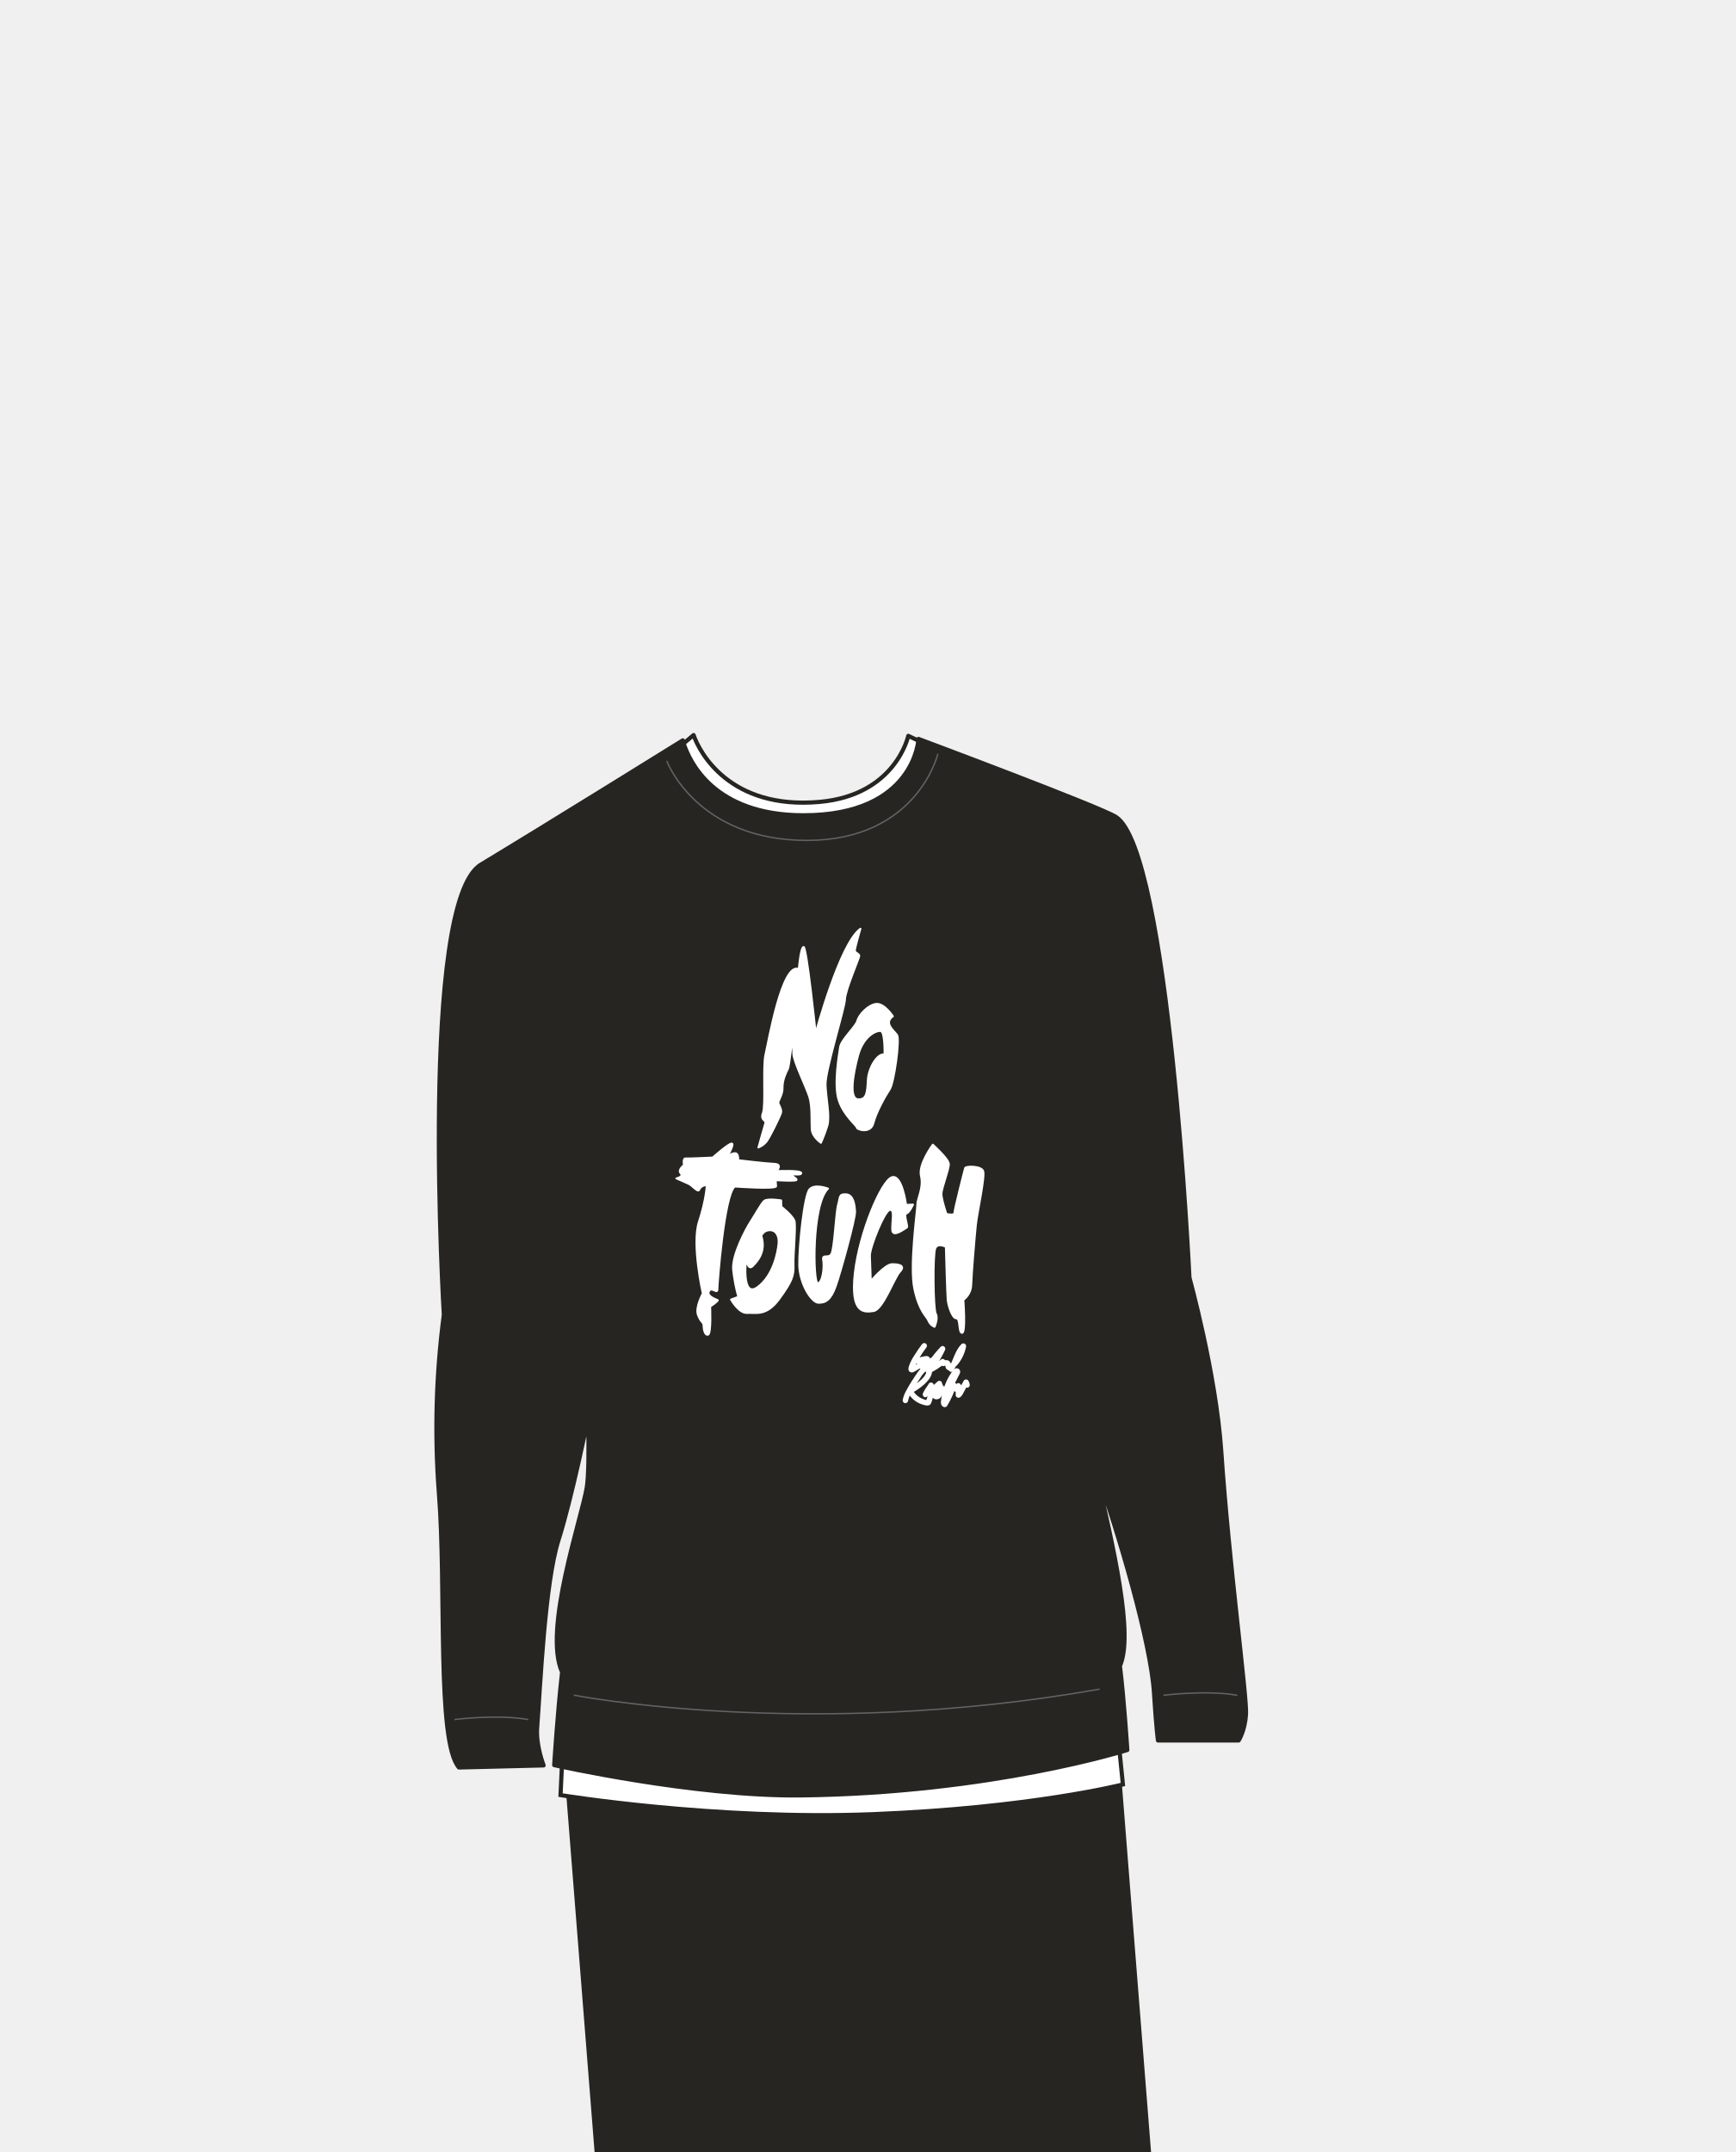
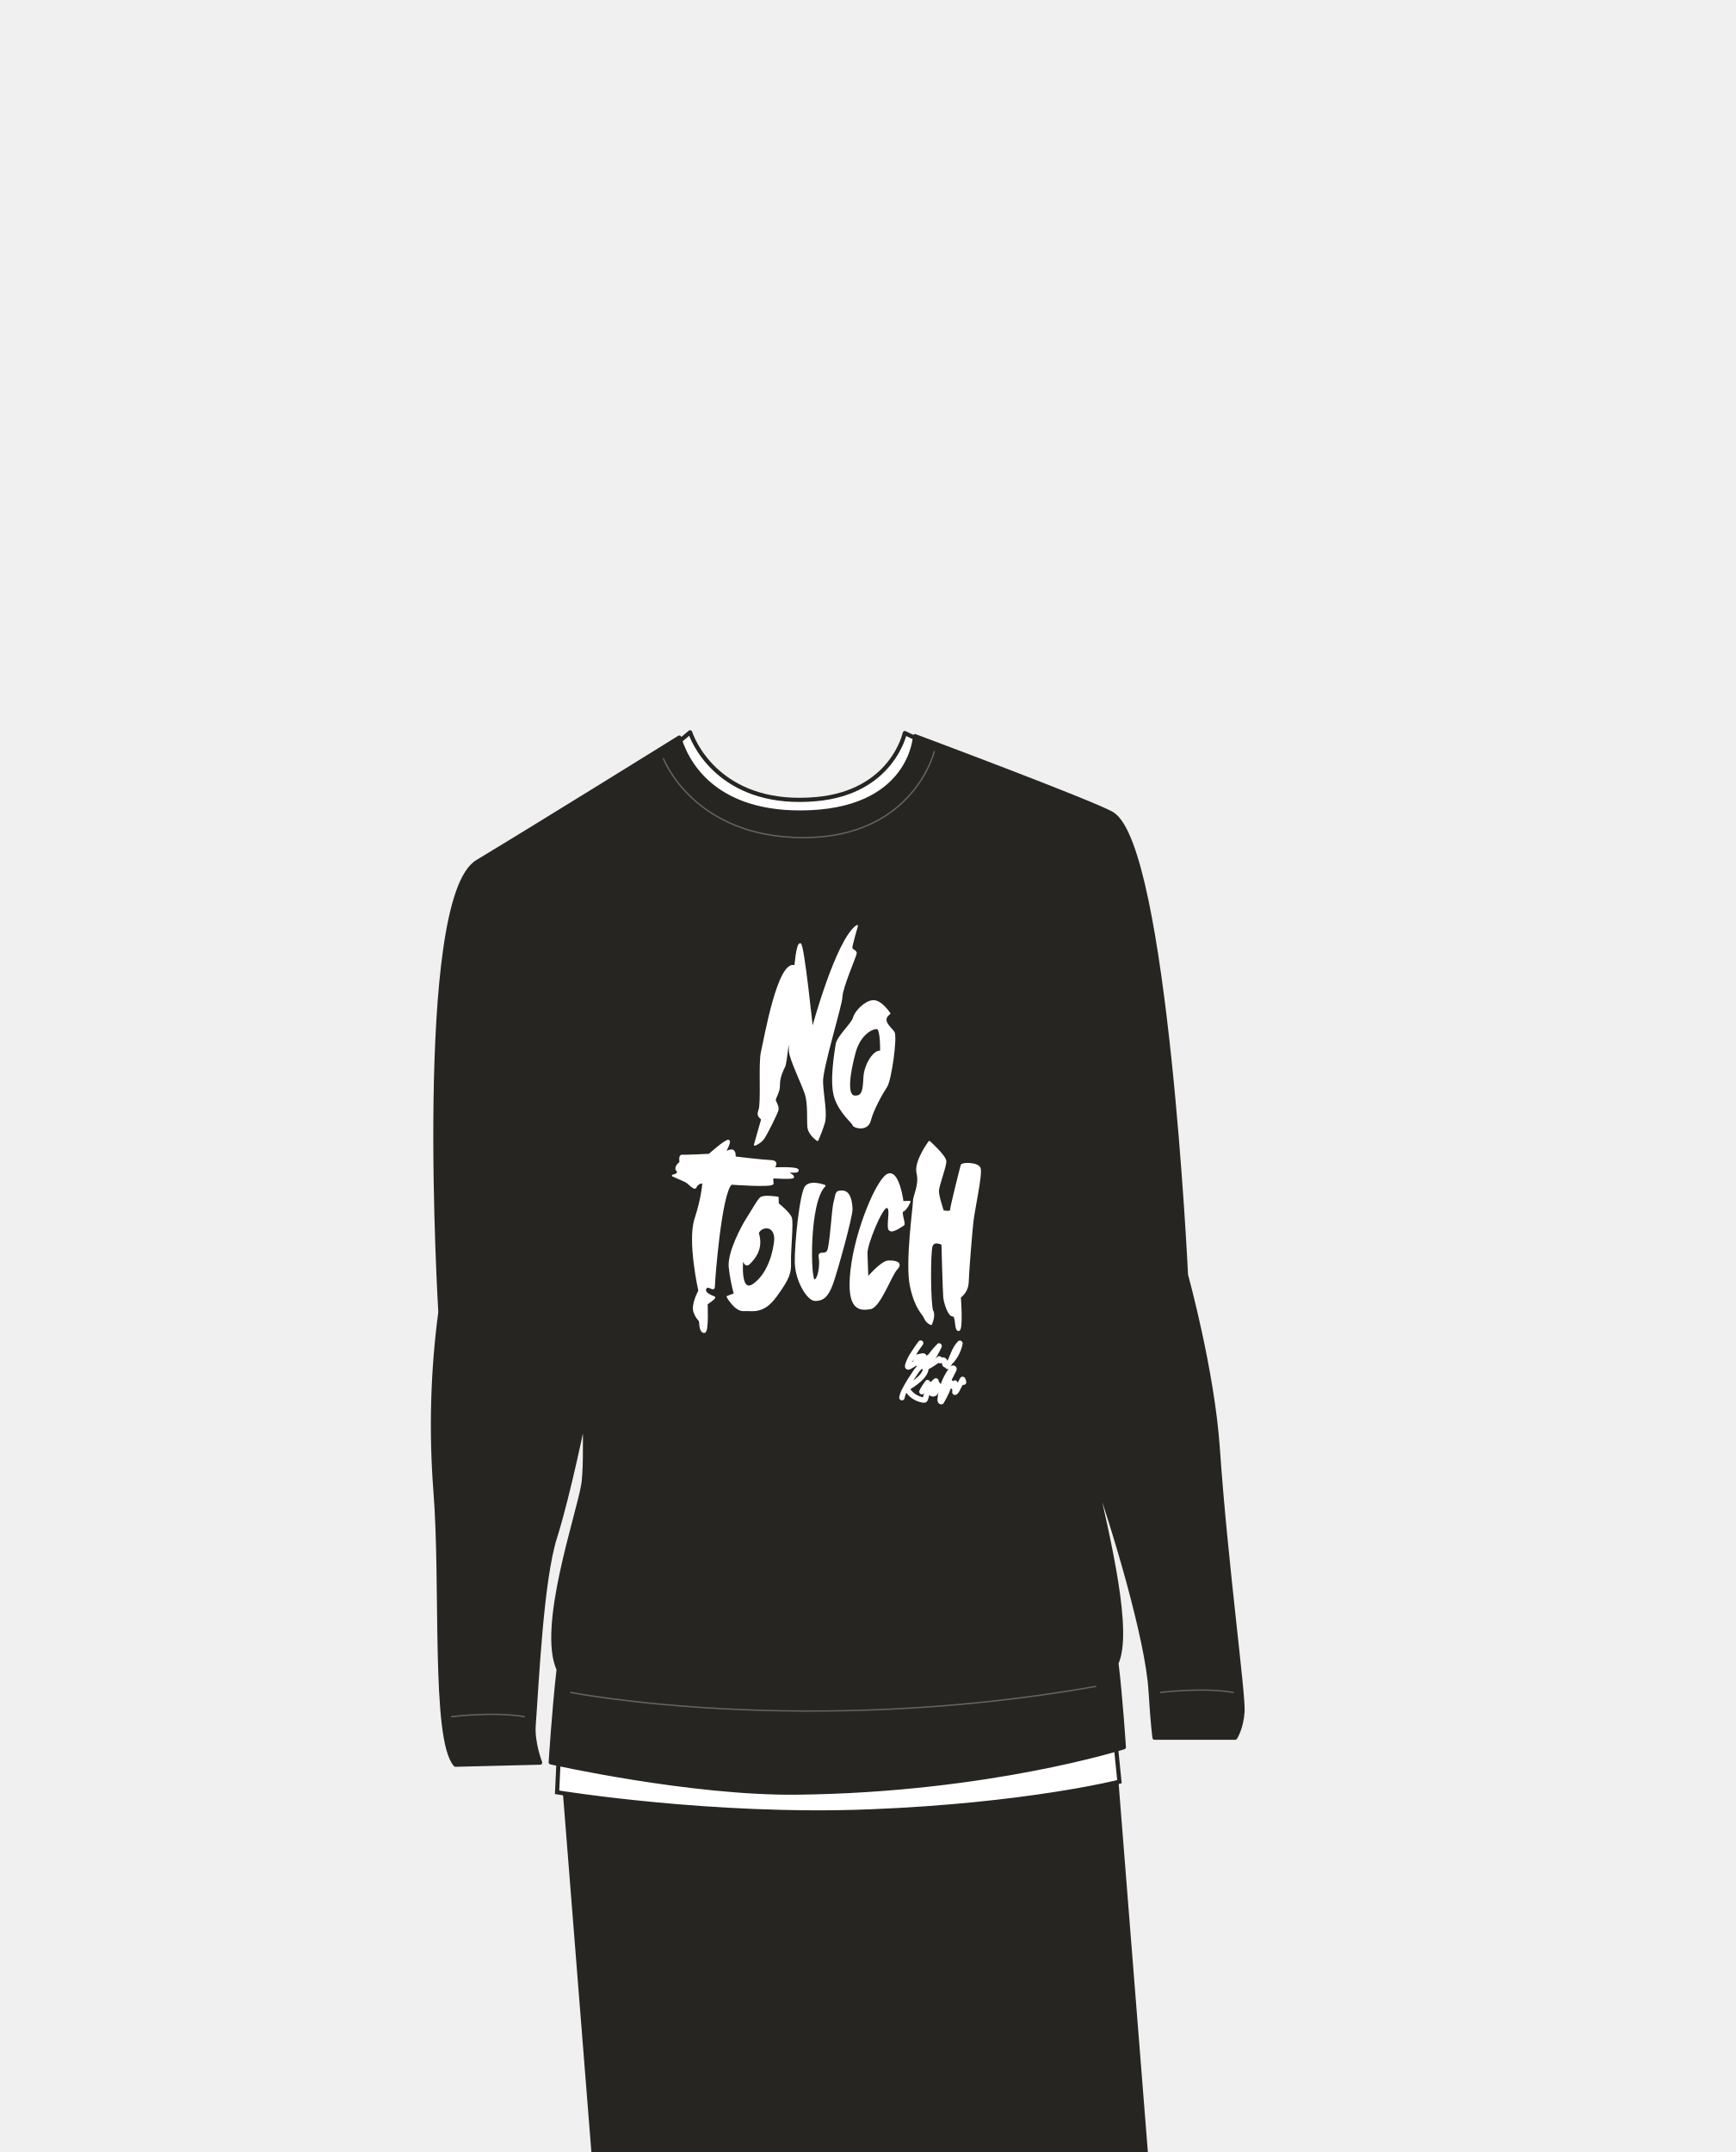
<svg xmlns="http://www.w3.org/2000/svg" width="1250" height="1550" viewBox="0 0 1250 1550">
-   <path d="M406.93,1261.19s61.78,24.3,203.69,19.8,192.84-36.19,192.84-36.19l24.8,312.66c-209.14,38.46-397.55,3.91-397.55,3.91Z" fill="#262521" stroke="#262521" stroke-linecap="round" stroke-linejoin="round" stroke-width="3" />
-   <path d="M804,1236.76l4.89,48.52s-66.3,16.92-180.1,21.41-225-13.77-225-13.77l1.64-34.94Z" fill="#fff" stroke="#262521" stroke-linecap="round" stroke-miterlimit="10" stroke-width="3" />
-   <path d="M803.82,603.23C792.94,596.13,654.29,530,654.29,530s-9,42.68-63.91,47.58c-64.83,5.79-86.64-36-90.75-48.14l-87.92,73.81" fill="#fff" stroke="#262521" stroke-linecap="round" stroke-linejoin="round" stroke-width="3" />
-   <path d="M879.72,1045c-3.84-55.87-22.89-124.63-22.89-124.63s-14.58-307-52.88-331.94c-10.88-7.11-142.29-56.21-142.29-56.21s-2.49,55-82.85,55c-65.08,0-82.09-39.23-86.21-51.38a11.73,11.73,0,0,1-.75-2.59c-1,.64-100.94,62.69-145.44,89.5C301.68,649.69,319.74,947,319.74,947a619.73,619.73,0,0,0-3.6,128.12c5.52,68.42-1.88,179.2,14.45,197.93l61-1.5s-5.61-14.34-4.66-27c2.28-30.22,5.54-104.26,15.36-135.21S423.7,1021,423.7,1021c.49,23.68.3,42.22-1,50.32-3.6,21.92-31.66,102.79-17.78,133.07-3.34,29.29-5.7,66.94-5.7,66.94s101,22.75,178,21.82c137.52-1.66,234.85-32.7,234.85-32.7s-2.28-35.71-5.33-60.53c9.94-22.61-4.2-83.51-17.91-143,17.07,47.16,40.24,126.63,42.46,162.32,1.63,26.39,2.88,34.36,2.88,34.36h58.1s4.49-6.66,5.3-18.88S885.29,1126.26,879.72,1045Z" fill="#262521" stroke="#262521" stroke-linecap="round" stroke-linejoin="round" stroke-width="3" />
-   <path d="M838.52,1221s30.63-3.83,52.37,0" fill="none" stroke="#636363" stroke-linecap="round" stroke-linejoin="round" />
-   <path d="M327.75,1238.47s30.64-3.84,52.37,0" fill="none" stroke="#636363" stroke-linecap="round" stroke-linejoin="round" />
-   <path d="M413.67,1221s168.07,32.86,378.14-4.33" fill="none" stroke="#636363" stroke-linecap="round" stroke-linejoin="round" />
-   <path d="M480.43,548.4s21.5,56.91,100.81,56.91,94.26-62,94.26-62" fill="none" stroke="#636363" stroke-linecap="round" stroke-linejoin="round" />
-   <path d="M575.39,698s1.23-15.7,3.49-16S587.59,744,587.59,744s17.45-65,32.26-75.11c0,0-4.06,14-4,15.79s3.35,2.16,3.16,3.93-10.24,25.11-10.28,31.17-14.38,51.51-14,61.6,3.31,22.87,1.27,29.5a111.71,111.71,0,0,1-4.63,12.28s-6.2-4.07-6.64-9.61.43-16.69-1.83-23.68S571.64,764.5,571.44,759L571,745.08s-2.25,22.55-3.43,24.86-4,8-3.82,13.52-3.72,9.47-2.89,11.47,2.43,4.46,1.75,6.75-8.22,18-10.64,20.83a14.55,14.55,0,0,1-5.68,4s4.27-15.3,5-17.59-3.85-1.89-1.76-7.27-.17-33.83,1.82-42S563.33,692.31,575.39,698Z" fill="#fff" stroke="#fff" stroke-linecap="round" stroke-linejoin="round" stroke-width="1.31" />
-   <path d="M646.24,745.5c-2.14-3.21-9.89-8.49-3-13.53,0,0-6.13-9.39-11.92-8.93s-12.61,7.76-13.73,12.09-11.65,13.53-12.47,19.12-4.62,26.93-1,38.17,13,18.23,13.06,19.75,10,4.7,12-3.2,8.66-19.74,11.78-24.4S648.37,748.71,646.24,745.5Zm-9.12,14c-4.84-1.34-11.54,9.5-12,18.35s-.78,14.42-7.12,13.88-3.63-17.55.17-31.57,13.27-18.14,16.32-17.49S637.12,759.45,637.12,759.45Z" fill="#fff" stroke="#fff" stroke-linecap="round" stroke-linejoin="round" stroke-width="1.31" />
-   <path d="M513.42,833.69s-17.65.86-19.67.68-1.1,4.84-1.1,4.84-4.68,3.44-2.32,5.89-3.16,3.64-3.16,3.64,6.41,2.81,9,4,6.53,6.34,7.47,4.29a5.23,5.23,0,0,1,5.45-3.22s-.41,10.12-5.66,26.21,2.8,51.67,2.8,51.67-5.47,9.79-3.52,15.28,4,5.16,4.06,7.69.76,7.29,3.26,6.7,1.57-20.26,1.57-20.26,6.42-4.26,5.39-4.73-8.17-2.75-6.28-6.35,6.11,2.57,6.12-1.47,4.86-68.1,12.49-73.92c0,0,30.13,2.24,29.79-.28a19.61,19.61,0,0,1-.15-4.28s14.93,1,14.89-.27-1.82-1.45-3.14-3.17,6.58.53,6.51-1.74-17.73-1.41-17.73-1.41,4.63-5-1.7-5.24-26-2.64-26-2.64.46-4.81-2.07-5-5.66,2.22-5.66,2.22,5.18-8.77,3.14-9.2S513.42,833.69,513.42,833.69Z" fill="#fff" stroke="#fff" stroke-linecap="round" stroke-linejoin="round" stroke-width="1.31" />
-   <path d="M572.33,879.38c-1.14-3.75-9.45-10.28-9.45-10.28l-.15-4.54s-10.16-1.67-12.36.43-6.24,9.56-9.6,14.73-13.8,24.47-12.67,35a121.78,121.78,0,0,0,3.7,19.32L526.56,936s5.65,10.16,11.7,9.7,13.73,2.8,23.14-10.15,10.53-16.78,10.26-24.6S573.47,883.13,572.33,879.38Zm-11.55,16.56c-.56,5.58-3.51,22.6-15.09,31.08s-8.27-20-8.27-20,1.31,8.43,4.72,5,10-10.44,6.31-21.93a6.66,6.66,0,0,1,6.18-4C559.18,886.15,561.35,890.37,560.78,895.94Z" fill="#fff" stroke="#fff" stroke-linecap="round" stroke-linejoin="round" stroke-width="1.31" />
-   <path d="M596.52,856.07s-9.47-3.71-13.36.46-7.67,41.18-7.46,54.56,8.77,27.22,13.95,27.29,8.89-2.21,12.34-11.86,14.23-48.66,14-53.7-1.18-12.34-6.49-12.66-4.23,1.92-5.81,7.53-2.68,31.79-4.83,35.46-6.83-.46-5.9,4.56-.45,16.18-3.85,16.55S584.56,867.85,596.52,856.07Z" fill="#fff" stroke="#fff" stroke-linecap="round" stroke-linejoin="round" stroke-width="1.31" />
-   <path d="M652.74,867.76l5-.18s-2.58,5.9-4.83,6.49,1.59,9.54.35,10.09-10.09,7.67-10.54,1.88,2.08-14.72-1.61-14.6-14.63,26.95-14.42,33.17l.63,18.07s10-12,15.14-12.14,10,1,5.84,5.4-12.19,27.4-19,28.39-16.85,2.18-13.57-27.27,19.16-66.62,26.65-69.15S652.74,867.76,652.74,867.76Z" fill="#fff" stroke="#fff" stroke-linecap="round" stroke-linejoin="round" stroke-width="1.31" />
-   <path d="M681.76,874.33s-3.66-10.76-3.54-14.66,5.46-17.48,5.32-21.26-11.59-14-11.59-14S661.33,838.6,663.39,847s-2.71,16.67-2.59,20.2-5.78,44.39-2.17,61.19,9,19.64,10.13,22.88a7.91,7.91,0,0,0,4.46,4.43s2.81-6.2.93-9.41-2.25-43.11-.37-47.22,7.54-1,7.54-1,.94,34.56,1.32,38.34,3.24,13.27,6.27,13.16,1.37,10.56,4.15,10.47.94-23.77.94-23.77a14,14,0,0,0,5.68-11.06c.24-7.59,2.37-33.67,3.32-42.79s6.86-35.35,5.21-39.08-12.5-3.6-13-2.07-7.79,30.32-7.72,32.34S681.76,874.33,681.76,874.33Z" fill="#fff" stroke="#fff" stroke-linecap="round" stroke-linejoin="round" stroke-width="1.31" />
-   <path d="M664.08,968.3c-1.9,2.53-3.7,5.14-5.36,7.84a32.21,32.21,0,0,0-4.09,8.27c-.38,1.41-.49,3,1,3.81s2.86-.16,4-.82a74.18,74.18,0,0,0,8-5.22,2,2,0,0,0-.47-3.58,14.35,14.35,0,0,0-8.58-.14c-2.44.71-1.42,4.32,1,3.78l4.31-.94,1.92-.41c.42-.09,1.18-.39,1.5-.26l-.87-.5.19.18-.31-2.38q-1.83,2.91-3.77,5.73c-1.23,1.8,1.09,3.4,2.69,2.69,3.86-1.71,6.61-5.15,10.48-6.86l-2.69-2.68q-1.26,2.9-2.74,5.69c-1,1.86,1.65,4.21,3.08,2.37a71.06,71.06,0,0,0,7.36-12.44c1-1.92-1.46-4.07-3.08-2.38a79,79,0,0,0-7,8.38c-1.84,2.55-5,6.05-3.88,9.44a2,2,0,0,0,2.88,1.17,46,46,0,0,0,10.79-7l-3.28-.87.5,1.38a2,2,0,0,0,2.88,1.18c.21-.09.56-.11.71-.24a.2.2,0,0,1,.17,0q.35.09-.36-.36c-.2.08.09,1.67.11,1.74a2.84,2.84,0,0,0,2.7,2.16c1.27,0,2.38-.95,3.34-1.7a18.9,18.9,0,0,0,2.56-2.42A29.23,29.23,0,0,0,695.91,970a2,2,0,0,0-3.29-1.91c-4.71,4.76-5.86,11.49-9.13,17.12-1.28,2.19,2.12,4.17,3.39,2,3.06-5.27,4.12-11.88,8.52-16.33l-3.28-1.91a29.61,29.61,0,0,1-3,8.25,18.76,18.76,0,0,1-2.42,3.38,15.6,15.6,0,0,1-1.61,1.54c-.2.17-.42.33-.63.49l-.47.32c-.44.21-.42.27.06.17l.87.5c.12.44.16.42.13-.06l0-.38a4.39,4.39,0,0,0-.18-1.25,3.24,3.24,0,0,0-1.53-1.84c-1.57-.87-3.19-.36-4.72.3l2.88,1.18-.5-1.38a2,2,0,0,0-3.28-.87,41.82,41.82,0,0,1-10,6.36l2.88,1.17c-.37-1.16.84-2.5,1.44-3.42.82-1.26,1.69-2.5,2.59-3.72a70.72,70.72,0,0,1,5.85-6.85l-3.08-2.38a67.5,67.5,0,0,1-6.74,11.65l3.08,2.38q1.49-2.79,2.75-5.69a2,2,0,0,0-2.69-2.69c-3.87,1.71-6.62,5.15-10.49,6.86l2.69,2.68q1.93-2.82,3.77-5.72a2,2,0,0,0-.31-2.38c-1.38-1.39-3.2-.75-4.87-.39l-6,1.31,1,3.78a10.58,10.58,0,0,1,6.49.14l-.47-3.59Q663.4,980.5,661,982c-.77.48-1.55,1-2.34,1.41l-1.19.68-.6.33c-.44.26-.53.3-.28.11l1.39.57-.21-.16.51.86c0,.13.19-.5.21-.58.1-.36.22-.71.35-1a17.07,17.07,0,0,1,.9-1.94c.74-1.41,1.56-2.79,2.4-4.14,1.65-2.7,3.45-5.31,5.35-7.83a2,2,0,0,0-.7-2.69,2,2,0,0,0-2.69.7Z" fill="#fff" />
-   <path d="M654.1,1009.12a18.29,18.29,0,0,1,2.22-5.8c1-1.88,2-3.71,3.15-5.51s2.27-3.57,3.47-5.32a19.13,19.13,0,0,1,3.32-4.31,2.94,2.94,0,0,1,.86-.53c.84-.29.26.05.3-.3a5.32,5.32,0,0,1-.36,1.83,15.19,15.19,0,0,1-3.29,4.39,45,45,0,0,1-9.18,6.54,2,2,0,0,0-.71,2.69,17.89,17.89,0,0,0,10.26,8.71c1.81.6,5.19,1.68,6.39-.44a21.15,21.15,0,0,0,1.33-4l1.33-4.25c.76-2.41-3-3.45-3.78-1l-1.27,4-.56,1.79a13,13,0,0,1-.57,1.69l1.17-.9c-.69.26-2.28-.4-3-.64a13.34,13.34,0,0,1-3.25-1.62,13.75,13.75,0,0,1-4.66-5.29l-.7,2.69a53.44,53.44,0,0,0,9.25-6.46c2.52-2.32,5.62-5.77,5.56-9.43a3.81,3.81,0,0,0-3.08-3.92,6.13,6.13,0,0,0-5.09,2,28,28,0,0,0-3.41,4.48c-1.2,1.75-2.37,3.51-3.48,5.31s-2.34,3.89-3.39,5.9a21.77,21.77,0,0,0-2.62,6.74,2,2,0,0,0,1.37,2.42,2,2,0,0,0,2.42-1.38Z" fill="#fff" />
-   <path d="M668.75,997.22a36.29,36.29,0,0,0-3.87,6.19c-.82,1.68.91,3.76,2.69,2.68a58.86,58.86,0,0,0,10.59-8.19l-3.08-2.38a69.29,69.29,0,0,0-3.54,6.71c-.79,1.94-.5,4.36,1.57,5.37a4,4,0,0,0,5.12-2.05c1-2.13,1-4.92,1-7.24l-3.86.52a7.61,7.61,0,0,0,1.58,2.58,17.73,17.73,0,0,0,2.43,1.71l-.71-.71c0,.05-.2,1.18-.2,1.55a3,3,0,0,0,1.38,2.44,2,2,0,0,0,2.68-.7c2.05-3.46,4-7,5.88-10.53.92-1.75,1.83-3.5,2.68-5.27a3.43,3.43,0,0,0,.45-2.76,2.56,2.56,0,0,0-1.88-1.58c-2-.44-3.2,1.47-4.18,2.89a41.8,41.8,0,0,0-2.86,4.77,45.54,45.54,0,0,0-3.81,10.3,43.88,43.88,0,0,0-1,6c-.17,1.92.64,3.91,2.81,4a2,2,0,0,0,1.7-1,68.22,68.22,0,0,0,6.52-14.44l-3.59.47,2.1,3.13a2,2,0,0,0,3.39,0l1.35-2.52-3.66-1c.07,2.21.07,4.43,0,6.65a2,2,0,0,0,2.95,1.69c1.64-.95,2.34-2.76,3.19-4.36l3-5.66H694.2a3.85,3.85,0,0,1,.54,1.61,2,2,0,0,0,2.42,1.37,2,2,0,0,0,1.37-2.41,6.66,6.66,0,0,0-.94-2.55,2,2,0,0,0-3.39,0l-2.54,4.82-1.21,2.3c-.27.51-.5,1.19-1,1.49l2.95,1.7q.14-3.33,0-6.65c-.07-1.87-2.71-2.79-3.66-1l-1.35,2.53h3.39l-2.1-3.13a2,2,0,0,0-3.59.47,63.88,63.88,0,0,1-6.12,13.5l1.69-1h-.24l1,.27c.55.25.28.68.37-.32,0-.43.08-.85.14-1.28.13-1,.31-1.91.51-2.86a42.7,42.7,0,0,1,1.72-6,39.53,39.53,0,0,1,2.48-5.37c.48-.88,1-1.74,1.54-2.57.26-.41,1.15-2.1,1.5-2.15h-1l-.71-.7.12.23-.27-1a9.29,9.29,0,0,1-.92,1.71l-1.08,2.11q-1,2-2.09,4-2.19,4.06-4.55,8l2.69-.71-.19-.14.71.71c.24.34-.07.58.06.12a6.68,6.68,0,0,0,.15-1.08,3.51,3.51,0,0,0-.36-2c-.72-1.31-2.46-1.39-3-2.84-.78-1.94-3.86-1.86-3.86.52a28.26,28.26,0,0,1-.25,4.11c-.07.46-.31.93-.36,1.37,0-.07-.12.27-.13.19s.29.36.43.31.42-1.16.49-1.29c.3-.57.61-1.13.91-1.69l2.05-3.81a2,2,0,0,0-3.08-2.38,54.14,54.14,0,0,1-9.8,7.58l2.69,2.69a36,36,0,0,1,3.86-6.19,2,2,0,1,0-3.39-2Z" fill="#fff" />
+   <path d="M404.43,1259.19s61.78,24.3,203.69,19.8S801,1242.8,801,1242.8l24.8,312.66c-209.14,38.46-397.55,3.91-397.55,3.91Z" fill="#262521" stroke="#262521" stroke-linecap="round" stroke-linejoin="round" stroke-width="3" />
+   <path d="M801.51,1234.76l4.89,48.52s-66.3,16.92-180.1,21.41-225-13.77-225-13.77l1.64-34.94Z" fill="#fff" stroke="#262521" stroke-linecap="round" stroke-miterlimit="10" stroke-width="3" />
+   <path d="M801.32,601.23C790.44,594.13,651.79,528,651.79,528s-9,42.68-63.91,47.58c-64.83,5.79-86.64-36-90.75-48.14l-87.92,73.81" fill="#fff" stroke="#262521" stroke-linecap="round" stroke-linejoin="round" stroke-width="3" />
+   <path d="M877.22,1043c-3.84-55.87-22.89-124.63-22.89-124.63s-14.58-307-52.88-331.94c-10.88-7.11-142.29-56.21-142.29-56.21s-2.49,55-82.85,55c-65.08,0-82.09-39.23-86.21-51.38a11.73,11.73,0,0,1-.75-2.59c-1,.64-100.94,62.69-145.44,89.5C299.18,647.69,317.24,945,317.24,945a619.73,619.73,0,0,0-3.6,128.12c5.52,68.42-1.88,179.2,14.45,197.93l61-1.5s-5.61-14.34-4.66-27c2.28-30.22,5.54-104.26,15.36-135.21S421.2,1019,421.2,1019c.49,23.68.3,42.22-1,50.32-3.6,21.92-31.66,102.79-17.78,133.07-3.34,29.29-5.7,66.94-5.7,66.94s101,22.75,178,21.82c137.52-1.66,234.85-32.7,234.85-32.7s-2.28-35.71-5.33-60.53c9.94-22.61-4.2-83.51-17.91-143,17.07,47.16,40.24,126.63,42.46,162.32,1.63,26.39,2.88,34.36,2.88,34.36h58.1s4.49-6.66,5.3-18.88S882.79,1124.26,877.22,1043Z" fill="#262521" stroke="#262521" stroke-linecap="round" stroke-linejoin="round" stroke-width="3" />
+   <path d="M836,1219s30.63-3.83,52.37,0" fill="none" stroke="#636363" stroke-linecap="round" stroke-linejoin="round" />
+   <path d="M325.25,1236.47s30.64-3.84,52.37,0" fill="none" stroke="#636363" stroke-linecap="round" stroke-linejoin="round" />
+   <path d="M411.17,1219s168.07,32.86,378.14-4.33" fill="none" stroke="#636363" stroke-linecap="round" stroke-linejoin="round" />
+   <path d="M477.93,546.4s21.5,56.91,100.81,56.91,94.26-62,94.26-62" fill="none" stroke="#636363" stroke-linecap="round" stroke-linejoin="round" />
+   <path d="M572.89,696s1.23-15.7,3.49-16S585.09,742,585.09,742s17.45-65,32.26-75.11c0,0-4.06,14-4,15.79s3.35,2.16,3.16,3.93-10.24,25.11-10.28,31.17-14.38,51.51-14,61.6,3.31,22.87,1.27,29.5a111.71,111.71,0,0,1-4.63,12.28s-6.2-4.07-6.64-9.61.43-16.69-1.83-23.68S569.14,762.5,568.94,757l-.48-13.87s-2.25,22.55-3.43,24.86-4,8-3.82,13.52-3.72,9.47-2.89,11.47,2.43,4.46,1.75,6.75-8.22,18-10.64,20.83a14.55,14.55,0,0,1-5.68,4s4.27-15.3,5-17.59-3.85-1.89-1.76-7.27-.17-33.83,1.82-42S560.83,690.31,572.89,696Z" fill="#fff" stroke="#fff" stroke-linecap="round" stroke-linejoin="round" stroke-width="1.31" />
+   <path d="M643.74,743.5c-2.14-3.21-9.89-8.49-3-13.53,0,0-6.13-9.39-11.92-8.93s-12.61,7.76-13.73,12.09-11.65,13.53-12.47,19.12-4.62,26.93-1,38.17,13,18.23,13.06,19.75,10,4.7,12-3.2,8.66-19.74,11.78-24.4S645.87,746.71,643.74,743.5Zm-9.12,14c-4.84-1.34-11.54,9.5-12,18.35s-.78,14.42-7.12,13.88-3.63-17.55.17-31.57S629,740,632,740.62,634.62,757.45,634.62,757.45Z" fill="#fff" stroke="#fff" stroke-linecap="round" stroke-linejoin="round" stroke-width="1.31" />
+   <path d="M510.92,831.69s-17.65.86-19.67.68-1.1,4.84-1.1,4.84-4.68,3.44-2.32,5.89-3.16,3.64-3.16,3.64,6.41,2.81,9,4,6.53,6.34,7.47,4.29a5.23,5.23,0,0,1,5.45-3.22s-.41,10.12-5.66,26.21,2.8,51.67,2.8,51.67-5.47,9.79-3.52,15.28,4,5.16,4.06,7.69.76,7.29,3.26,6.7,1.57-20.26,1.57-20.26,6.42-4.26,5.39-4.73-8.17-2.75-6.28-6.35,6.11,2.57,6.12-1.47,4.86-68.1,12.49-73.92c0,0,30.13,2.24,29.79-.28a19.61,19.61,0,0,1-.15-4.28s14.93,1,14.89-.27-1.82-1.45-3.14-3.17,6.58.53,6.51-1.74S557,841.46,557,841.46s4.63-5-1.7-5.24-26-2.64-26-2.64.46-4.81-2.07-5-5.66,2.22-5.66,2.22,5.18-8.77,3.14-9.2S510.92,831.69,510.92,831.69Z" fill="#fff" stroke="#fff" stroke-linecap="round" stroke-linejoin="round" stroke-width="1.31" />
+   <path d="M569.83,877.38c-1.14-3.75-9.45-10.28-9.45-10.28l-.15-4.54s-10.16-1.67-12.36.43-6.24,9.56-9.6,14.73-13.8,24.47-12.67,35a121.78,121.78,0,0,0,3.7,19.32L524.06,934s5.65,10.16,11.7,9.7,13.73,2.8,23.14-10.15,10.53-16.78,10.26-24.6S571,881.13,569.83,877.38Zm-11.55,16.56c-.56,5.58-3.51,22.6-15.09,31.08s-8.27-20-8.27-20,1.31,8.43,4.72,5,10-10.44,6.31-21.93a6.66,6.66,0,0,1,6.18-4C556.68,884.15,558.85,888.37,558.28,893.94Z" fill="#fff" stroke="#fff" stroke-linecap="round" stroke-linejoin="round" stroke-width="1.31" />
+   <path d="M594,854.07s-9.47-3.71-13.36.46-7.67,41.18-7.46,54.56,8.77,27.22,13.95,27.29,8.89-2.21,12.34-11.86,14.23-48.66,14-53.7-1.18-12.34-6.49-12.66-4.23,1.92-5.81,7.53-2.68,31.79-4.83,35.46-6.83-.46-5.9,4.56-.45,16.18-3.85,16.55S582.06,865.85,594,854.07Z" fill="#fff" stroke="#fff" stroke-linecap="round" stroke-linejoin="round" stroke-width="1.31" />
+   <path d="M650.24,865.76l5-.18s-2.58,5.9-4.83,6.49,1.59,9.54.35,10.09-10.09,7.67-10.54,1.88,2.08-14.72-1.61-14.6S624,896.39,624.24,902.61l.63,18.07s10-12,15.14-12.14,10,1,5.84,5.4-12.19,27.4-19,28.39-16.85,2.18-13.57-27.27,19.16-66.62,26.65-69.15S650.24,865.76,650.24,865.76Z" fill="#fff" stroke="#fff" stroke-linecap="round" stroke-linejoin="round" stroke-width="1.31" />
+   <path d="M679.26,872.33s-3.66-10.76-3.54-14.66,5.46-17.48,5.32-21.26-11.59-14-11.59-14S658.83,836.6,660.89,845s-2.71,16.67-2.59,20.2-5.78,44.39-2.17,61.19,9,19.64,10.13,22.88a7.91,7.91,0,0,0,4.46,4.43s2.81-6.2.93-9.41-2.25-43.11-.37-47.22,7.54-1,7.54-1,.94,34.56,1.32,38.34,3.24,13.27,6.27,13.16,1.37,10.56,4.15,10.47.94-23.77.94-23.77a14,14,0,0,0,5.68-11.06c.24-7.59,2.37-33.67,3.32-42.79s6.86-35.35,5.21-39.08-12.5-3.6-13-2.07S685,869.61,685,871.63,679.26,872.33,679.26,872.33Z" fill="#fff" stroke="#fff" stroke-linecap="round" stroke-linejoin="round" stroke-width="1.31" />
+   <path d="M661.58,966.3c-1.9,2.53-3.7,5.14-5.36,7.84a32.21,32.21,0,0,0-4.09,8.27c-.38,1.41-.49,3,1,3.81s2.86-.16,4-.82a74.18,74.18,0,0,0,8-5.22,2,2,0,0,0-.47-3.58,14.35,14.35,0,0,0-8.58-.14c-2.44.71-1.42,4.32,1,3.78l4.31-.94,1.92-.41c.42-.09,1.18-.39,1.5-.26l-.87-.5.19.18-.31-2.38q-1.83,2.91-3.77,5.73c-1.23,1.8,1.09,3.4,2.69,2.69,3.86-1.71,6.61-5.15,10.48-6.86l-2.69-2.68q-1.26,2.9-2.74,5.69c-1,1.86,1.65,4.21,3.08,2.37a71.06,71.06,0,0,0,7.36-12.44c1-1.92-1.46-4.07-3.08-2.38a79,79,0,0,0-7,8.38c-1.84,2.55-5,6.05-3.88,9.44a2,2,0,0,0,2.88,1.17,46,46,0,0,0,10.79-7l-3.28-.87.5,1.38a2,2,0,0,0,2.88,1.18c.21-.09.56-.11.71-.24a.2.2,0,0,1,.17,0q.35.09-.36-.36c-.2.08.09,1.67.11,1.74a2.84,2.84,0,0,0,2.7,2.16c1.27,0,2.38-.95,3.34-1.7a18.9,18.9,0,0,0,2.56-2.42A29.23,29.23,0,0,0,693.41,968a2,2,0,0,0-3.29-1.91c-4.71,4.76-5.86,11.49-9.13,17.12-1.28,2.19,2.12,4.17,3.39,2,3.06-5.27,4.12-11.88,8.52-16.33l-3.28-1.91a29.61,29.61,0,0,1-3,8.25,18.76,18.76,0,0,1-2.42,3.38,15.6,15.6,0,0,1-1.61,1.54c-.2.17-.42.33-.63.49l-.47.32c-.44.21-.42.27.06.17l.87.5c.12.44.16.42.13-.06l0-.38a4.39,4.39,0,0,0-.18-1.25,3.24,3.24,0,0,0-1.53-1.84c-1.57-.87-3.19-.36-4.72.3l2.88,1.18-.5-1.38a2,2,0,0,0-3.28-.87,41.82,41.82,0,0,1-10,6.36l2.88,1.17c-.37-1.16.84-2.5,1.44-3.42.82-1.26,1.69-2.5,2.59-3.72a70.72,70.72,0,0,1,5.85-6.85l-3.08-2.38a67.5,67.5,0,0,1-6.74,11.65l3.08,2.38q1.49-2.79,2.75-5.69a2,2,0,0,0-2.69-2.69c-3.87,1.71-6.62,5.15-10.49,6.86l2.69,2.68q1.93-2.82,3.77-5.72a2,2,0,0,0-.31-2.38c-1.38-1.39-3.2-.75-4.87-.39l-6,1.31,1,3.78a10.58,10.58,0,0,1,6.49.14l-.47-3.59q-2.28,1.71-4.7,3.24c-.77.48-1.55,1-2.34,1.41l-1.19.68-.6.33c-.44.26-.53.3-.28.11l1.39.57-.21-.16.51.86c0,.13.19-.5.21-.58.1-.36.22-.71.35-1a17.07,17.07,0,0,1,.9-1.94c.74-1.41,1.56-2.79,2.4-4.14,1.65-2.7,3.45-5.31,5.35-7.83a2,2,0,0,0-.7-2.69,2,2,0,0,0-2.69.7Z" fill="#fff" />
+   <path d="M651.6,1007.12a18.29,18.29,0,0,1,2.22-5.8c1-1.88,2-3.71,3.15-5.51s2.27-3.57,3.47-5.32a19.13,19.13,0,0,1,3.32-4.31,2.94,2.94,0,0,1,.86-.53c.84-.29.26.05.3-.3a5.32,5.32,0,0,1-.36,1.83,15.19,15.19,0,0,1-3.29,4.39,45,45,0,0,1-9.18,6.54,2,2,0,0,0-.71,2.69,17.89,17.89,0,0,0,10.26,8.71c1.81.6,5.19,1.68,6.39-.44a21.15,21.15,0,0,0,1.33-4l1.33-4.25c.76-2.41-3-3.45-3.78-1l-1.27,4-.56,1.79a13,13,0,0,1-.57,1.69l1.17-.9c-.69.26-2.28-.4-3-.64a13.34,13.34,0,0,1-3.25-1.62,13.75,13.75,0,0,1-4.66-5.29l-.7,2.69a53.44,53.44,0,0,0,9.25-6.46c2.52-2.32,5.62-5.77,5.56-9.43a3.81,3.81,0,0,0-3.08-3.92,6.13,6.13,0,0,0-5.09,2,28,28,0,0,0-3.41,4.48c-1.2,1.75-2.37,3.51-3.48,5.31s-2.34,3.89-3.39,5.9a21.77,21.77,0,0,0-2.62,6.74,2,2,0,0,0,1.37,2.42,2,2,0,0,0,2.42-1.38Z" fill="#fff" />
+   <path d="M666.25,995.22a36.29,36.29,0,0,0-3.87,6.19c-.82,1.68.91,3.76,2.69,2.68a58.86,58.86,0,0,0,10.59-8.19l-3.08-2.38a69.29,69.29,0,0,0-3.54,6.71c-.79,1.94-.5,4.36,1.57,5.37a4,4,0,0,0,5.12-2.05c1-2.13,1-4.92,1-7.24l-3.86.52a7.61,7.61,0,0,0,1.58,2.58,17.73,17.73,0,0,0,2.43,1.71l-.71-.71c0,.05-.2,1.18-.2,1.55a3,3,0,0,0,1.38,2.44,2,2,0,0,0,2.68-.7c2.05-3.46,4-7,5.88-10.53.92-1.75,1.83-3.5,2.68-5.27a3.43,3.43,0,0,0,.45-2.76,2.56,2.56,0,0,0-1.88-1.58c-2-.44-3.2,1.47-4.18,2.89a41.8,41.8,0,0,0-2.86,4.77,45.54,45.54,0,0,0-3.81,10.3,43.88,43.88,0,0,0-1,6c-.17,1.92.64,3.91,2.81,4a2,2,0,0,0,1.7-1,68.22,68.22,0,0,0,6.52-14.44l-3.59.47,2.1,3.13a2,2,0,0,0,3.39,0l1.35-2.52-3.66-1c.07,2.21.07,4.43,0,6.65a2,2,0,0,0,2.95,1.69c1.64-.95,2.34-2.76,3.19-4.36l3-5.66H691.7a3.85,3.85,0,0,1,.54,1.61,2,2,0,0,0,2.42,1.37,2,2,0,0,0,1.37-2.41,6.66,6.66,0,0,0-.94-2.55,2,2,0,0,0-3.39,0l-2.54,4.82-1.21,2.3c-.27.51-.5,1.19-1,1.49l2.95,1.7q.14-3.33,0-6.65c-.07-1.87-2.71-2.79-3.66-1l-1.35,2.53h3.39l-2.1-3.13a2,2,0,0,0-3.59.47,63.88,63.88,0,0,1-6.12,13.5l1.69-1h-.24l1,.27c.55.25.28.68.37-.32,0-.43.08-.85.14-1.28.13-1,.31-1.91.51-2.86a42.7,42.7,0,0,1,1.72-6,39.53,39.53,0,0,1,2.48-5.37c.48-.88,1-1.74,1.54-2.57.26-.41,1.15-2.1,1.5-2.15h-1l-.71-.7.12.23-.27-1a9.29,9.29,0,0,1-.92,1.71l-1.08,2.11q-1,2-2.09,4-2.19,4.06-4.55,8l2.69-.71-.19-.14.71.71c.24.34-.07.58.06.12a6.68,6.68,0,0,0,.15-1.08,3.51,3.51,0,0,0-.36-2c-.72-1.31-2.46-1.39-3-2.84-.78-1.94-3.86-1.86-3.86.52a28.26,28.26,0,0,1-.25,4.11c-.07.46-.31.93-.36,1.37,0-.07-.12.27-.13.19s.29.36.43.31.42-1.16.49-1.29c.3-.57.61-1.13.91-1.69L676,995.5a2,2,0,0,0-3.08-2.38,54.14,54.14,0,0,1-9.8,7.58l2.69,2.69a36,36,0,0,1,3.86-6.19,2,2,0,1,0-3.39-2Z" fill="#fff" />
</svg>
